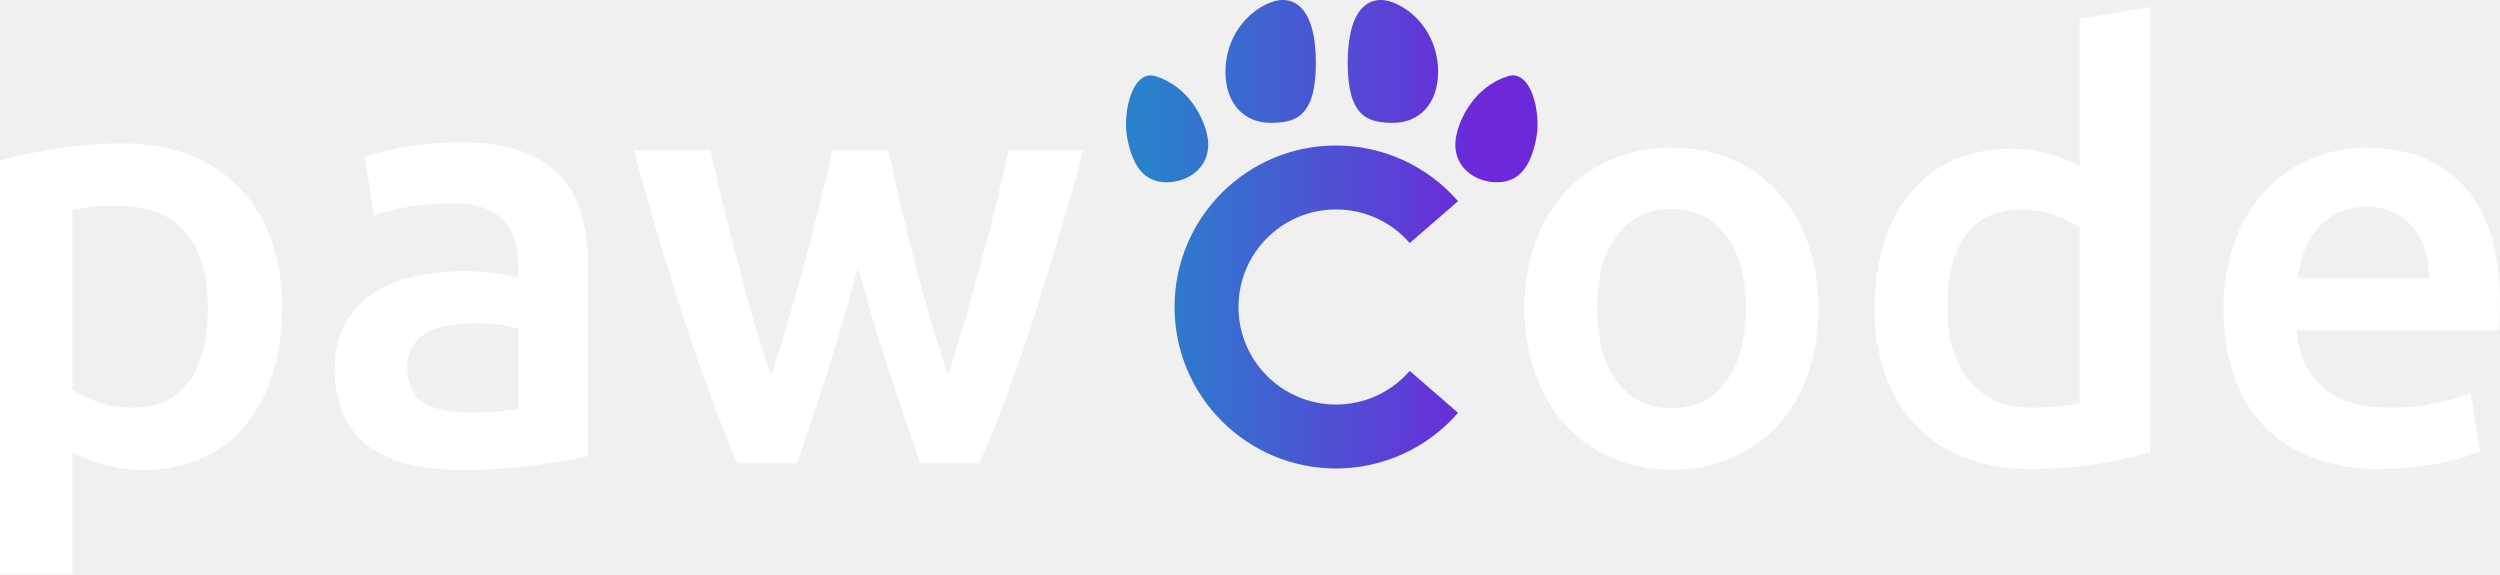
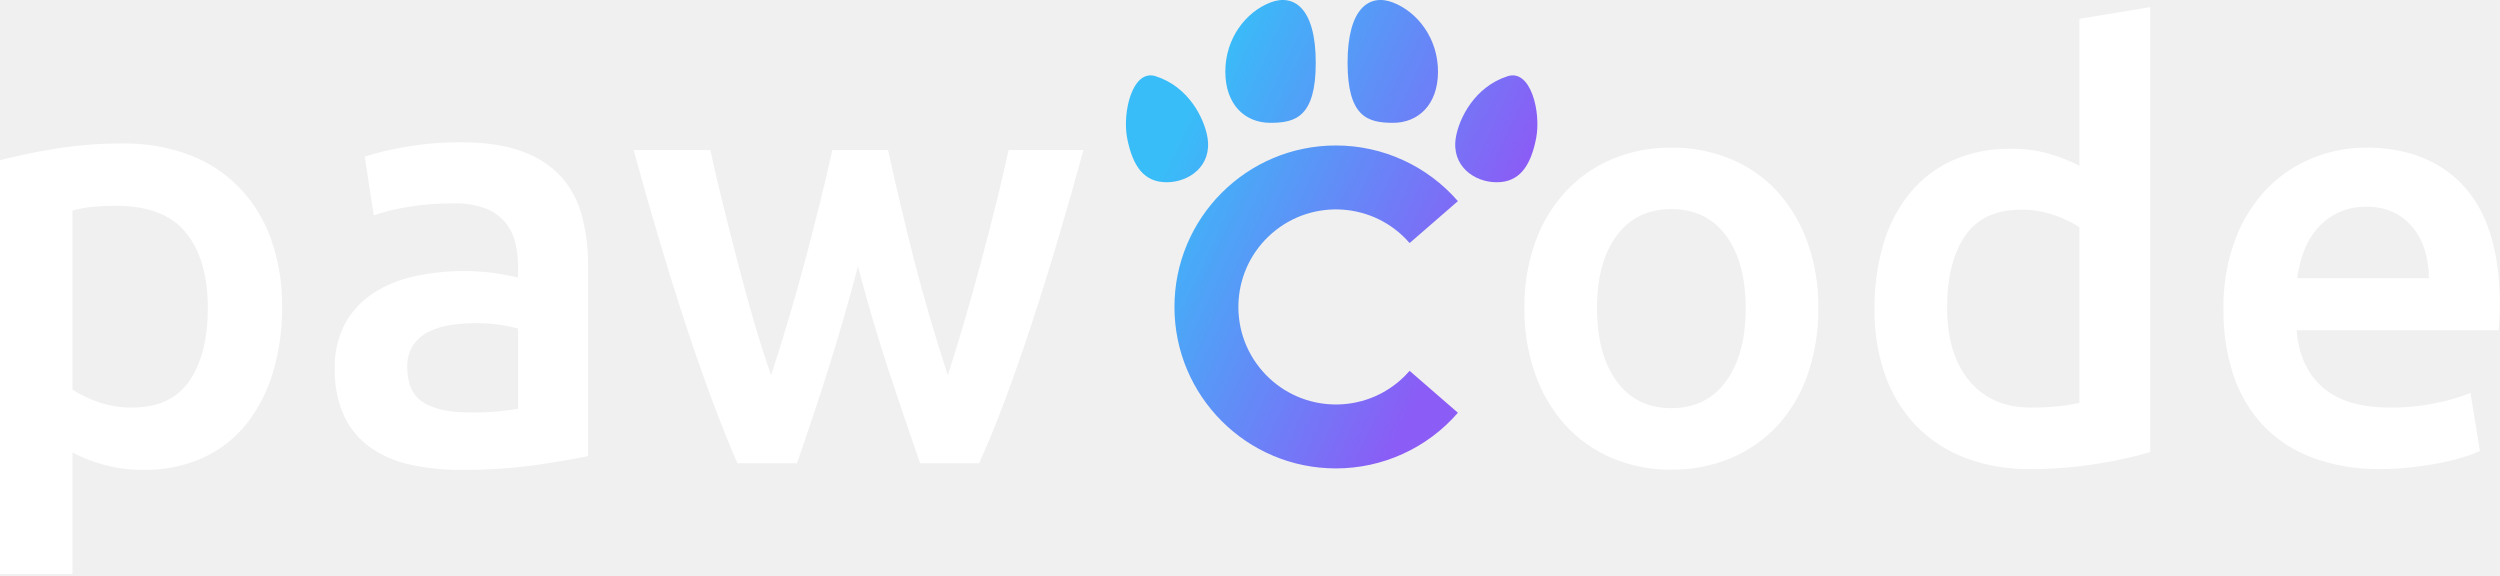
- <svg xmlns="http://www.w3.org/2000/svg" id="Ebene_1" data-name="Ebene 1" viewBox="0 0 742.934 170.623">
+ <svg xmlns="http://www.w3.org/2000/svg" width="743" height="171" viewBox="0 0 743 171">
  <defs>
-     <linearGradient id="Unbenannter_Verlauf_64" data-name="Unbenannter Verlauf 64" x1="334.624" y1="69.608" x2="456.917" y2="69.608" gradientUnits="userSpaceOnUse">
-       <stop offset=".06" stop-color="#2981cc" />
-       <stop offset=".863" stop-color="#6d28d9" />
+     <linearGradient id="a" x1="340.353" x2="451.188" y1="43.766" y2="95.449" gradientTransform="translate(0 -.003)" gradientUnits="userSpaceOnUse">
+       <stop offset=".06" stop-color="#2981cc" style="stop-color:#38bdf8;stop-opacity:1" />
+       <stop offset=".863" stop-color="#6d28d9" style="stop-color:#8b5cf6;stop-opacity:1" />
    </linearGradient>
  </defs>
-   <path d="M400.498,18.629c0-16.325,6.554-20.576,13.511-17.877,7.302,2.833,13.363,10.662,13.363,20.535s-5.901,15.218-13.363,15.218-13.511-1.695-13.511-17.877ZM377.531,36.505c7.462,0,13.511-1.695,13.511-17.877,0-16.325-6.554-20.576-13.511-17.877-7.302,2.833-13.363,10.662-13.363,20.535s5.901,15.218,13.363,15.218ZM448.096,22.644c-9.849,3.124-14.457,12.561-15.409,18.156-1.46,8.582,5.533,13.367,12.112,13.367s10.052-4.489,11.735-13.03c1.53-7.762-1.578-20.669-8.438-18.493ZM358.853,40.8c-.952-5.595-5.559-15.031-15.409-18.156-6.86-2.176-9.968,10.731-8.438,18.493,1.683,8.541,5.155,13.03,11.735,13.03s13.572-4.786,12.112-13.367ZM378.049,69.323c12.097-10.487,30.405-9.181,40.892,2.916l14.346-12.457c-9.118-10.511-22.35-16.547-36.265-16.543-26.503.008-47.982,21.5-47.974,48.003.008,26.503,21.5,47.982,48.003,47.974,13.905-.003,27.125-6.038,36.236-16.543l-14.346-12.458c-.902,1.04-1.876,2.014-2.916,2.916-12.097,10.487-30.405,9.181-40.892-2.916-10.487-12.097-9.181-30.405,2.916-40.892Z" style="fill: url(#Unbenannter_Verlauf_64);" />
-   <path id="fullLogo" d="M540.4,91.553c.082,6.684-.977,13.334-3.132,19.662-1.899,5.596-4.919,10.747-8.874,15.138-3.861,4.2-8.578,7.522-13.833,9.744-5.644,2.369-11.714,3.554-17.835,3.48-6.093.08-12.136-1.105-17.748-3.48-5.221-2.238-9.906-5.559-13.746-9.744-3.963-4.401-7.009-9.547-8.961-15.138-2.214-6.315-3.304-12.97-3.22-19.662-.089-6.664,1.001-13.291,3.22-19.575,1.973-5.574,5.051-10.693,9.048-15.051,3.871-4.167,8.587-7.459,13.833-9.657,5.568-2.308,11.547-3.462,17.574-3.393,6.054-.063,12.06,1.091,17.66,3.393,5.262,2.169,9.983,5.465,13.833,9.657,3.948,4.379,6.994,9.493,8.962,15.051,2.217,6.285,3.307,12.911,3.219,19.575ZM518.824,91.553c0-9.048-1.943-16.211-5.829-21.489-3.888-5.277-9.31-7.916-16.268-7.917-6.96,0-12.383,2.639-16.27,7.917-3.888,5.28-5.831,12.443-5.829,21.489,0,9.165,1.943,16.415,5.829,21.75,3.886,5.337,9.309,8.005,16.27,8.004,6.961-.001,12.384-2.669,16.268-8.004,3.885-5.334,5.828-12.584,5.829-21.75h0Z" style="fill: #fff;" />
-   <path id="fullLogo-2" d="M639.056,134.357c-5.168,1.5-10.428,2.662-15.747,3.48-6.587,1.065-13.25,1.588-19.923,1.565-6.587.105-13.136-1.016-19.313-3.306-5.476-2.066-10.434-5.302-14.529-9.483-4.102-4.276-7.246-9.377-9.222-14.964-2.229-6.342-3.319-13.028-3.22-19.749-.081-6.623.828-13.221,2.697-19.575,1.607-5.496,4.299-10.613,7.917-15.051,3.441-4.146,7.787-7.45,12.702-9.657,5.432-2.352,11.307-3.509,17.226-3.393,3.943-.064,7.872.464,11.658,1.566,2.998.897,5.91,2.062,8.7,3.48V5.597l21.054-3.48 0,132.24ZM578.678,91.379c0,9.281,2.204,16.56,6.612,21.837,4.407,5.279,10.497,7.918,18.27,7.917,2.877.026,5.753-.119,8.613-.435,1.958-.219,3.904-.538,5.829-.957v-52.199c-2.305-1.494-4.79-2.693-7.394-3.567-3.157-1.116-6.483-1.675-9.831-1.653-7.656,0-13.253,2.61-16.791,7.83-3.54,5.221-5.31,12.297-5.308,21.229Z" style="fill: #fff;" />
-   <path id="fullLogo-3" d="M660.805,92.074c-.144-7.18,1.066-14.322,3.567-21.054,2.108-5.608,5.335-10.729,9.483-15.051,3.84-3.934,8.463-7.016,13.571-9.048,4.978-2.005,10.293-3.038,15.66-3.045,12.528,0,22.301,3.886,29.319,11.657,7.017,7.773,10.526,19.374,10.527,34.801,0,1.16-.029,2.465-.088,3.915-.06,1.451-.146,2.756-.261,3.915h-60.03c.579,7.308,3.16,12.963,7.743,16.965,4.581,4.002,11.222,6.003,19.923,6.003,4.706.041,9.402-.426,14.008-1.393,3.417-.681,6.766-1.672,10.005-2.958l2.784,17.227c-1.546.731-3.146,1.341-4.785,1.827-2.288.703-4.611,1.283-6.96,1.739-2.61.522-5.423.958-8.439,1.306-3.061.35-6.14.524-9.222.521-7.124.154-14.211-1.056-20.88-3.566-5.569-2.14-10.57-5.534-14.616-9.918-3.879-4.321-6.786-9.424-8.526-14.964-1.911-6.108-2.851-12.479-2.784-18.88ZM721.879,82.679c.014-2.801-.397-5.587-1.218-8.265-.739-2.471-1.95-4.776-3.567-6.786-1.56-1.909-3.52-3.454-5.741-4.524-2.536-1.159-5.304-1.725-8.092-1.653-2.946-.066-5.866.56-8.525,1.827-2.362,1.16-4.463,2.788-6.177,4.785-1.703,2.008-3.029,4.307-3.915,6.786-.924,2.532-1.566,5.157-1.914,7.83h39.149Z" style="fill: #fff;" />
-   <path id="fullLogo-4" d="M83.838,91.234c.07,6.628-.86,13.229-2.759,19.58-1.645,5.559-4.333,10.754-7.921,15.308-3.462,4.288-7.882,7.702-12.905,9.969-5.516,2.446-11.5,3.661-17.533,3.56-4.09.041-8.165-.499-12.104-1.601-3.146-.855-6.19-2.049-9.078-3.561v36.134H0V47.624c4.389-1.185,9.788-2.312,16.198-3.382,6.708-1.092,13.495-1.627,20.292-1.601,6.739-.107,13.439,1.04,19.758,3.382,5.6,2.116,10.672,5.427,14.863,9.701,4.194,4.376,7.409,9.594,9.434,15.308,2.277,6.488,3.392,13.328,3.293,20.203ZM61.766,91.591c0-9.612-2.166-17.089-6.497-22.429-4.333-5.34-11.305-8.01-20.915-8.01-2.018,0-4.125.089-6.318.267-2.197.179-4.373.567-6.497,1.157v53.223c2.357,1.532,4.899,2.758,7.564,3.648,3.229,1.143,6.632,1.715,10.057,1.691,7.832,0,13.558-2.67,17.177-8.011s5.429-12.52,5.429-21.537Z" style="fill: #fff;" />
-   <path id="fullLogo-5" d="M137.059,42.284c7.12,0,13.113.89,17.979,2.67,4.438,1.504,8.441,4.071,11.659,7.477,2.977,3.334,5.113,7.332,6.23,11.659,1.289,4.908,1.918,9.966,1.869,15.041v56.426c-3.323.712-8.337,1.572-15.041,2.581-7.517,1.063-15.103,1.569-22.695,1.513-5.147.046-10.282-.491-15.308-1.601-4.254-.902-8.281-2.659-11.837-5.162-3.285-2.397-5.917-5.579-7.654-9.256-1.968-4.42-2.911-9.227-2.759-14.062-.152-4.703.921-9.365,3.115-13.529,2.042-3.642,4.945-6.728,8.455-8.988,3.783-2.405,7.976-4.095,12.37-4.984,4.828-1.022,9.751-1.529,14.686-1.513,2.498.008,4.994.156,7.476.444,2.817.335,5.611.84,8.366,1.514v-3.56c.011-2.402-.289-4.795-.89-7.12-.567-2.2-1.633-4.24-3.115-5.963-1.599-1.797-3.617-3.173-5.874-4.005-2.943-1.032-6.05-1.515-9.167-1.424-4.591-.032-9.176.326-13.706,1.068-3.447.535-6.842,1.369-10.145,2.491l-2.671-17.443c3.902-1.235,7.888-2.187,11.927-2.849,5.523-.975,11.123-1.452,16.732-1.424ZM138.839,122.563c5.066.123,10.132-.235,15.13-1.068v-23.852c-1.697-.464-3.421-.821-5.162-1.068-2.474-.372-4.974-.55-7.476-.534-2.413.003-4.822.182-7.209.534-2.283.312-4.504.972-6.586,1.958-1.896.898-3.523,2.279-4.717,4.005-1.247,1.931-1.869,4.2-1.78,6.497,0,5.104,1.602,8.634,4.806,10.591,3.204,1.957,7.535,2.936,12.994,2.938h-0Z" style="fill: #fff;" />
-   <path id="fullLogo-6" d="M254.984,79.131c-2.728,10.443-5.664,20.619-8.806,30.526-3.143,9.91-6.254,19.255-9.334,28.035h-17.683c-2.378-5.457-4.875-11.687-7.49-18.69-2.614-7-5.229-14.476-7.846-22.428-2.614-7.948-5.229-16.314-7.846-25.098-2.614-8.78-5.169-17.739-7.665-26.878h22.792c1.073,4.983,2.325,10.353,3.755,16.108,1.43,5.758,2.92,11.632,4.472,17.622,1.552,5.994,3.162,11.839,4.831,17.533,1.669,5.696,3.339,10.918,5.01,15.664,1.782-5.457,3.536-11.094,5.262-16.91,1.725-5.812,3.36-11.627,4.906-17.443,1.546-5.813,3.003-11.48,4.372-16.999,1.369-5.519,2.588-10.711,3.657-15.575h16.554c1.065,4.867,2.249,10.059,3.552,15.575,1.302,5.518,2.692,11.184,4.172,16.999,1.48,5.815,3.078,11.63,4.795,17.443,1.716,5.816,3.462,11.452,5.24,16.91,1.549-4.745,3.158-9.966,4.828-15.664,1.669-5.696,3.309-11.541,4.92-17.533,1.61-5.99,3.131-11.864,4.561-17.622,1.43-5.754,2.682-11.123,3.757-16.108h22.256c-2.497,9.139-5.053,18.098-7.668,26.878-2.614,8.783-5.229,17.149-7.846,25.098-2.617,7.952-5.233,15.428-7.849,22.428-2.614,7.004-5.169,13.234-7.665,18.69h-17.508c-3.082-8.78-6.253-18.125-9.513-28.035-3.259-9.906-6.25-20.082-8.975-30.526Z" style="fill: #fff;" />
+   <path d="M400.498 18.625C400.498 2.3 407.053-1.95 414.01.75c7.301 2.832 13.362 10.662 13.362 20.535s-5.9 15.218-13.362 15.218c-7.463 0-13.512-1.695-13.512-17.877m-22.967 17.877c7.462 0 13.511-1.695 13.511-17.877 0-16.325-6.554-20.575-13.511-17.876-7.302 2.832-13.363 10.662-13.363 20.535s5.901 15.218 13.363 15.218m70.565-13.861c-9.849 3.124-14.457 12.56-15.408 18.156-1.46 8.581 5.532 13.367 12.112 13.367 6.579 0 10.051-4.49 11.734-13.03 1.53-7.762-1.577-20.67-8.438-18.493m-89.243 18.155c-.952-5.594-5.56-15.03-15.409-18.155-6.86-2.177-9.967 10.73-8.438 18.493 1.683 8.54 5.156 13.03 11.735 13.03 6.58 0 13.571-4.786 12.112-13.368m19.196 28.524c12.097-10.487 30.405-9.181 40.892 2.916l14.346-12.457a48 48 0 0 0-36.265-16.544c-26.503.008-47.982 21.5-47.974 48.003s21.5 47.982 48.003 47.974a47.98 47.98 0 0 0 36.236-16.542l-14.346-12.458a29 29 0 0 1-2.916 2.916c-12.097 10.487-30.405 9.181-40.892-2.916s-9.181-30.405 2.916-40.892" style="fill:url(#a)" />
+   <path d="M540.4 91.55a58.8 58.8 0 0 1-3.132 19.662 43.5 43.5 0 0 1-8.874 15.137 39.9 39.9 0 0 1-13.833 9.744 44.7 44.7 0 0 1-17.835 3.48 44.05 44.05 0 0 1-17.748-3.48 40.1 40.1 0 0 1-13.746-9.744 44.6 44.6 0 0 1-8.96-15.137 57.2 57.2 0 0 1-3.22-19.663 56.5 56.5 0 0 1 3.22-19.575 44 44 0 0 1 9.047-15.05 40 40 0 0 1 13.833-9.657 44.6 44.6 0 0 1 17.574-3.393 45.2 45.2 0 0 1 17.66 3.393 38.9 38.9 0 0 1 13.833 9.657 44.8 44.8 0 0 1 8.962 15.05A56.6 56.6 0 0 1 540.4 91.55m-21.576 0q0-13.573-5.83-21.49-5.83-7.915-16.268-7.917-10.44 0-16.27 7.917-5.83 7.92-5.829 21.49 0 13.746 5.83 21.75 5.827 8.004 16.27 8.003 10.44 0 16.268-8.004 5.826-8.001 5.829-21.75zm120.232 42.803a124 124 0 0 1-15.747 3.48 122 122 0 0 1-19.923 1.566 53.1 53.1 0 0 1-19.313-3.306 40.2 40.2 0 0 1-14.53-9.483 41.7 41.7 0 0 1-9.221-14.964 57 57 0 0 1-3.22-19.75 66.5 66.5 0 0 1 2.697-19.575 42.8 42.8 0 0 1 7.917-15.05 35.3 35.3 0 0 1 12.702-9.658 41.3 41.3 0 0 1 17.226-3.392 39.4 39.4 0 0 1 11.658 1.566 52 52 0 0 1 8.7 3.48V5.593l21.054-3.48zm-60.378-42.977q0 13.921 6.612 21.836 6.612 7.92 18.27 7.917a72 72 0 0 0 8.614-.435 58 58 0 0 0 5.829-.957v-52.2a32.8 32.8 0 0 0-7.395-3.567 28.9 28.9 0 0 0-9.83-1.653q-11.485 0-16.792 7.83-5.31 7.83-5.308 21.229m82.127.694a57.2 57.2 0 0 1 3.568-21.053 44.2 44.2 0 0 1 9.483-15.05 39.2 39.2 0 0 1 13.571-9.048 42.1 42.1 0 0 1 15.66-3.045q18.793 0 29.32 11.657 10.524 11.66 10.527 34.8 0 1.74-.088 3.916a69 69 0 0 1-.26 3.915h-60.03q.868 10.96 7.742 16.965 6.872 6.003 19.923 6.003a65.4 65.4 0 0 0 14.008-1.393 57.6 57.6 0 0 0 10.005-2.958l2.784 17.226a33.4 33.4 0 0 1-4.785 1.827 67 67 0 0 1-6.96 1.74q-3.915.783-8.44 1.305c-3.06.35-6.14.524-9.221.522a55.8 55.8 0 0 1-20.88-3.567 38.85 38.85 0 0 1-14.616-9.918 40.6 40.6 0 0 1-8.527-14.964 61.1 61.1 0 0 1-2.784-18.88m61.074-9.395a27.7 27.7 0 0 0-1.217-8.264 19.9 19.9 0 0 0-3.568-6.786 16.9 16.9 0 0 0-5.741-4.525 18.3 18.3 0 0 0-8.092-1.653 18.8 18.8 0 0 0-8.525 1.827 19.4 19.4 0 0 0-6.177 4.785 21.9 21.9 0 0 0-3.915 6.786 36.6 36.6 0 0 0-1.914 7.83zM83.838 91.231c.07 6.628-.86 13.23-2.759 19.58a45.7 45.7 0 0 1-7.92 15.308 35.2 35.2 0 0 1-12.906 9.968 41.5 41.5 0 0 1-17.533 3.56 43.3 43.3 0 0 1-12.104-1.601 45 45 0 0 1-9.078-3.56v36.133H0V47.621q6.583-1.777 16.198-3.382a123.4 123.4 0 0 1 20.292-1.602 54.4 54.4 0 0 1 19.758 3.382 41.2 41.2 0 0 1 14.863 9.701 42.8 42.8 0 0 1 9.434 15.308 58.5 58.5 0 0 1 3.293 20.203m-22.072.356q0-14.418-6.497-22.428-6.5-8.01-20.915-8.01-3.028 0-6.319.266c-2.197.18-4.373.567-6.497 1.158v53.223a33.2 33.2 0 0 0 7.565 3.648 29.5 29.5 0 0 0 10.057 1.691q11.748 0 17.177-8.01t5.429-21.538m75.293-49.307q10.68 0 17.978 2.67a28.7 28.7 0 0 1 11.66 7.477 28 28 0 0 1 6.23 11.66 57 57 0 0 1 1.868 15.04v56.426q-4.984 1.069-15.04 2.581a154 154 0 0 1-22.696 1.513 68 68 0 0 1-15.307-1.601 32.15 32.15 0 0 1-11.837-5.163 24.3 24.3 0 0 1-7.655-9.255 32.1 32.1 0 0 1-2.759-14.063 27.14 27.14 0 0 1 3.115-13.528 25.55 25.55 0 0 1 8.455-8.989 36.6 36.6 0 0 1 12.37-4.984 69.8 69.8 0 0 1 14.686-1.513c2.498.008 4.994.157 7.475.445 2.817.334 5.611.84 8.367 1.513v-3.56a28 28 0 0 0-.89-7.12 14.8 14.8 0 0 0-3.115-5.963 14.64 14.64 0 0 0-5.875-4.005 25.5 25.5 0 0 0-9.166-1.424 81 81 0 0 0-13.707 1.069 60 60 0 0 0-10.145 2.49L108.4 46.554a85 85 0 0 1 11.927-2.848 93.6 93.6 0 0 1 16.732-1.424m1.78 80.28a80 80 0 0 0 15.13-1.07V97.64a42 42 0 0 0-5.163-1.07 48 48 0 0 0-7.475-.533 50 50 0 0 0-7.21.534 22.5 22.5 0 0 0-6.585 1.958 11.96 11.96 0 0 0-4.717 4.005 11.2 11.2 0 0 0-1.78 6.497q0 7.655 4.806 10.59 4.805 2.937 12.994 2.938zm116.145-43.434a617 617 0 0 1-8.805 30.526 977 977 0 0 1-9.334 28.035h-17.683q-3.567-8.185-7.49-18.69-3.922-10.5-7.846-22.428a931 931 0 0 1-7.845-25.097q-3.922-13.17-7.665-26.878h22.792a529 529 0 0 0 3.754 16.108 1809 1809 0 0 0 4.472 17.622 573 573 0 0 0 4.831 17.533q2.505 8.545 5.01 15.664a650 650 0 0 0 10.168-34.353q2.319-8.72 4.372-16.999a602 602 0 0 0 3.657-15.575h16.554a980 980 0 0 0 3.552 15.575 1005 1005 0 0 0 4.172 17 475 475 0 0 0 4.795 17.442 634 634 0 0 0 5.24 16.91 542 542 0 0 0 4.828-15.664 815 815 0 0 0 4.92-17.533q2.415-8.985 4.561-17.622a533 533 0 0 0 3.757-16.108h22.256a1230 1230 0 0 1-7.668 26.878 918 918 0 0 1-7.846 25.097Q302.568 108.5 298.645 119q-3.923 10.506-7.665 18.69h-17.508a1496 1496 0 0 1-9.513-28.035 508 508 0 0 1-8.975-30.526" style="fill:#fff;fill-opacity:1" />
</svg>
